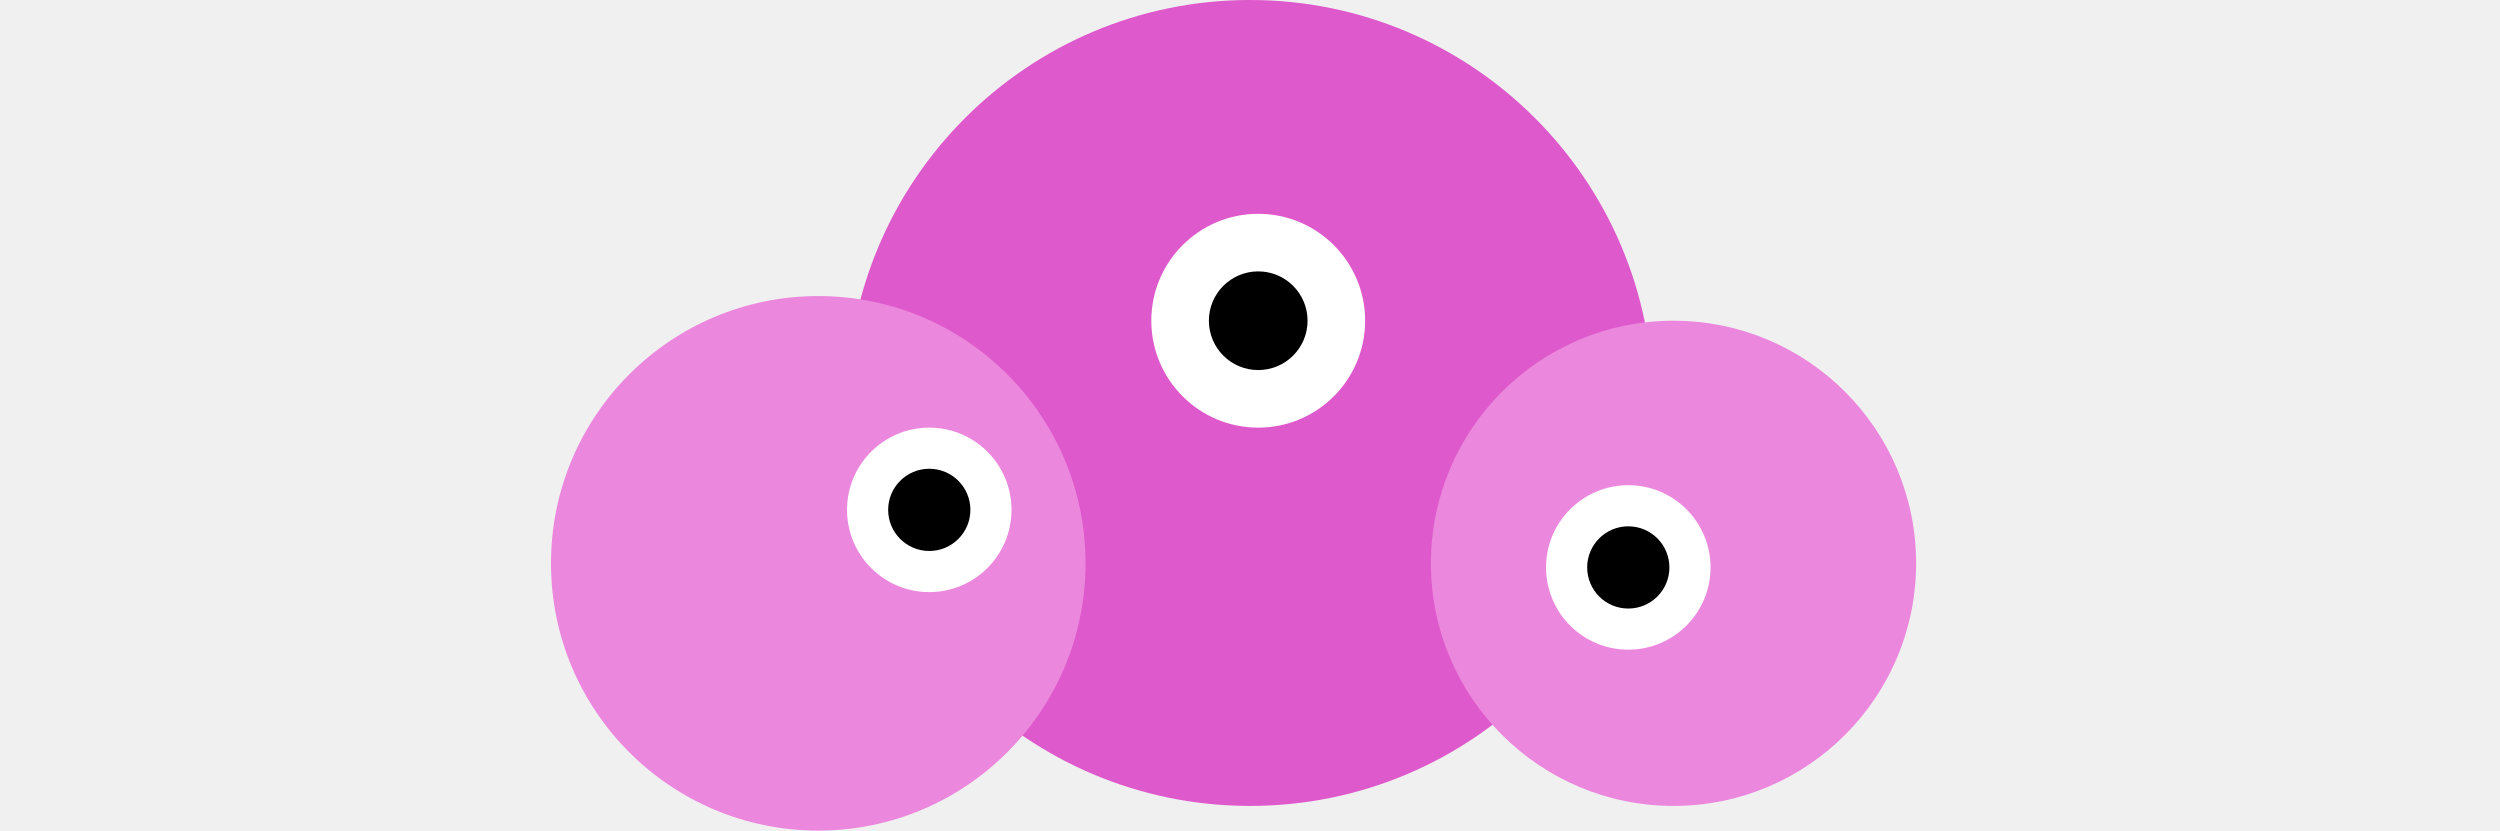
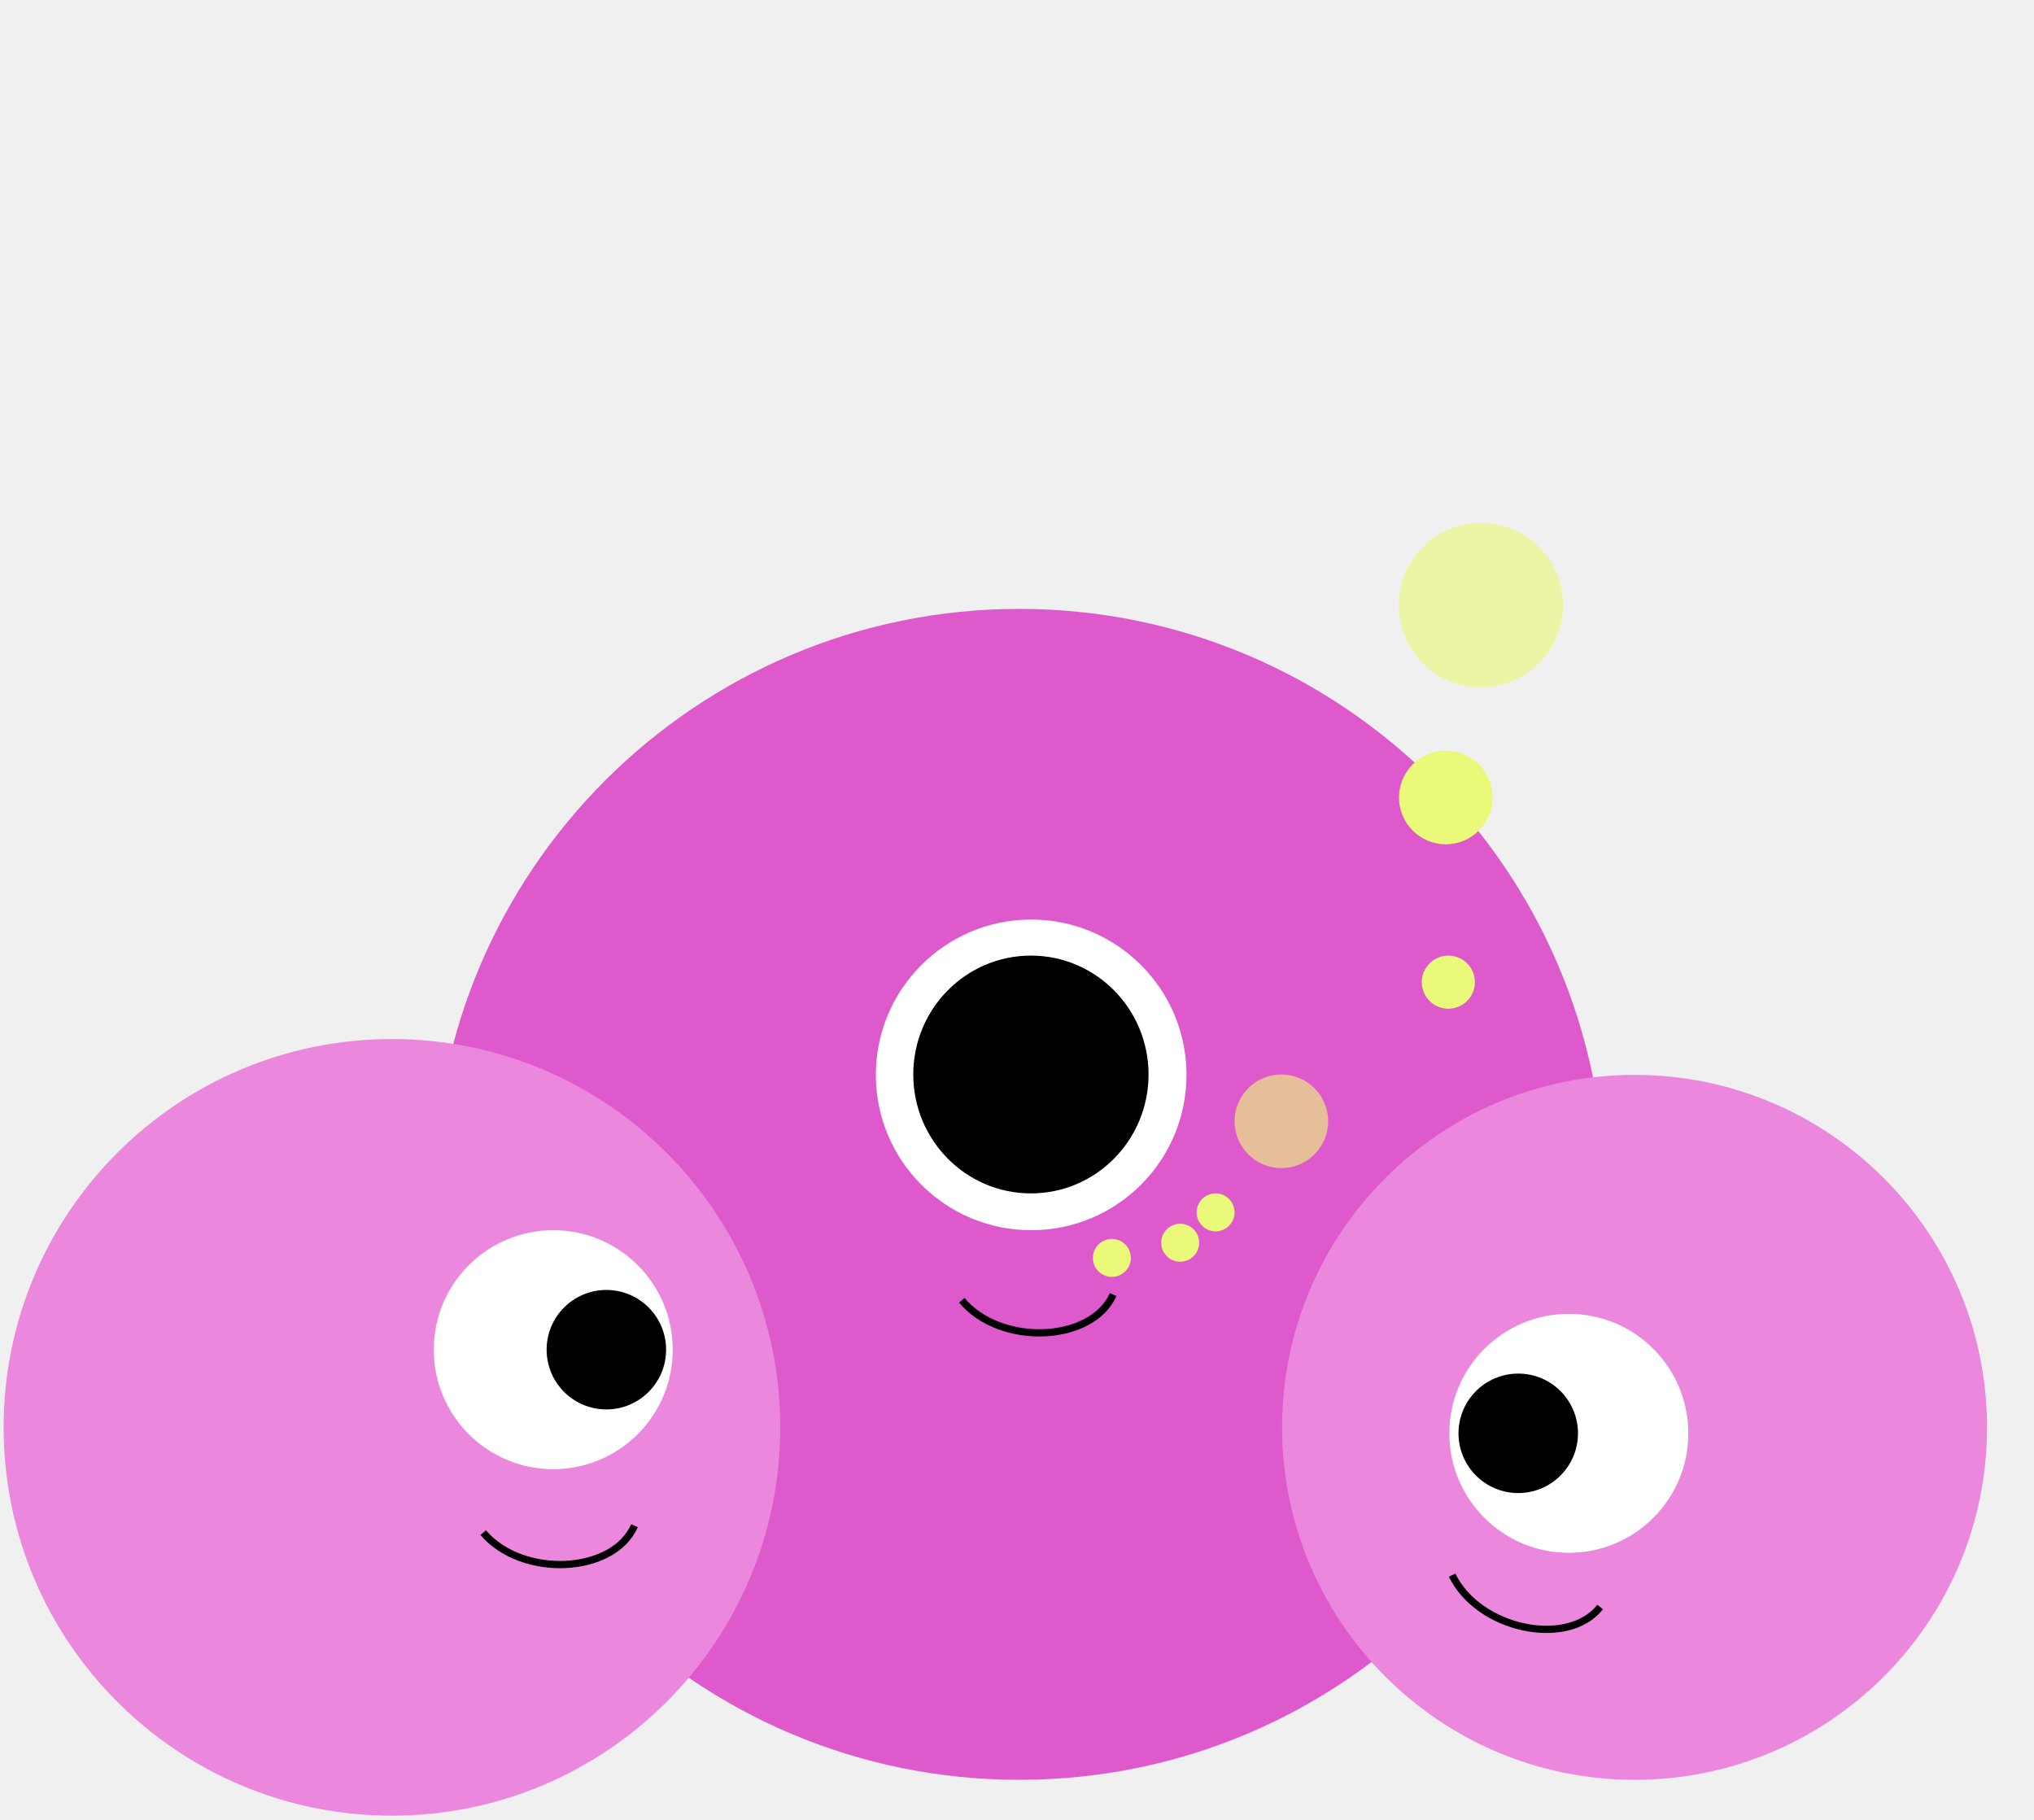
- <svg xmlns="http://www.w3.org/2000/svg" width="304" height="101" viewBox="0 0 304 101" fill="none">
-   <circle cx="152" cy="49" r="49" fill="#DE59CB" />
-   <circle cx="153" cy="39" r="13" fill="white" />
-   <circle cx="153" cy="39" r="6" fill="black" />
-   <circle cx="99.5" cy="68.5" r="32.5" fill="#EB88DD" />
-   <circle cx="203.5" cy="68.5" r="29.5" fill="#EB88DD" />
-   <circle cx="113" cy="62" r="10" fill="white" />
-   <circle cx="198" cy="69" r="10" fill="white" />
-   <circle cx="113" cy="62" r="5" fill="black" />
-   <circle cx="198" cy="69" r="5" fill="black" />
+ <svg xmlns="http://www.w3.org/2000/svg" width="389" height="348" viewBox="0 0 389 348" fill="none">
+   <circle cx="194.926" cy="228.423" r="111.969" fill="#DE59CB" />
+   <circle cx="197.21" cy="205.573" r="29.706" fill="white" />
+   <ellipse cx="197.16" cy="205.499" rx="22.498" ry="22.74" fill="black" />
+   <path d="M183.943 248.685C191.354 257.511 208.772 256.785 212.884 247.592" stroke-width="1.386" stroke="black" />
+   <path d="M86.606 286.545C98.129 295.612 109.582 294.273 115.546 285.452" stroke-width="1.386" stroke="black" />
+   <circle cx="74.958" cy="272.982" r="74.265" fill="#EB88DD" />
+   <circle cx="312.607" cy="272.982" r="67.41" fill="#EB88DD" />
+   <path d="M277.721 301.248C282.719 311.632 299.775 315.235 306.033 307.345" stroke-width="1.386" stroke="black" />
+   <path d="M92.411 293.118C99.892 301.884 117.303 301.019 121.343 291.794" stroke-width="1.386" stroke="black" />
+   <circle cx="105.808" cy="258.129" r="22.851" fill="white" />
+   <circle cx="300.038" cy="274.125" r="22.851" fill="white" />
+   <circle cx="115.966" cy="258.129" r="11.425" fill="black" />
+   <circle cx="290.361" cy="274.125" r="11.425" fill="black" />
+   <circle cx="276.509" cy="152.519" r="8.951" fill="#EBF97B" />
+   <circle cx="212.644" cy="240.576" r="3.629" fill="#EBF97B" />
+   <circle cx="225.707" cy="237.674" r="3.629" fill="#EBF97B" />
+   <circle cx="232.48" cy="231.868" r="3.629" fill="#EBF97B" />
+   <circle opacity="0.63" cx="245.06" cy="214.45" r="8.951" fill="#EBF97B" />
+   <circle opacity="0.63" cx="283.224" cy="115.725" r="15.725" fill="#EBF97B" />
+   <circle cx="276.992" cy="187.839" r="5.08" fill="#EBF97B" />
</svg>
